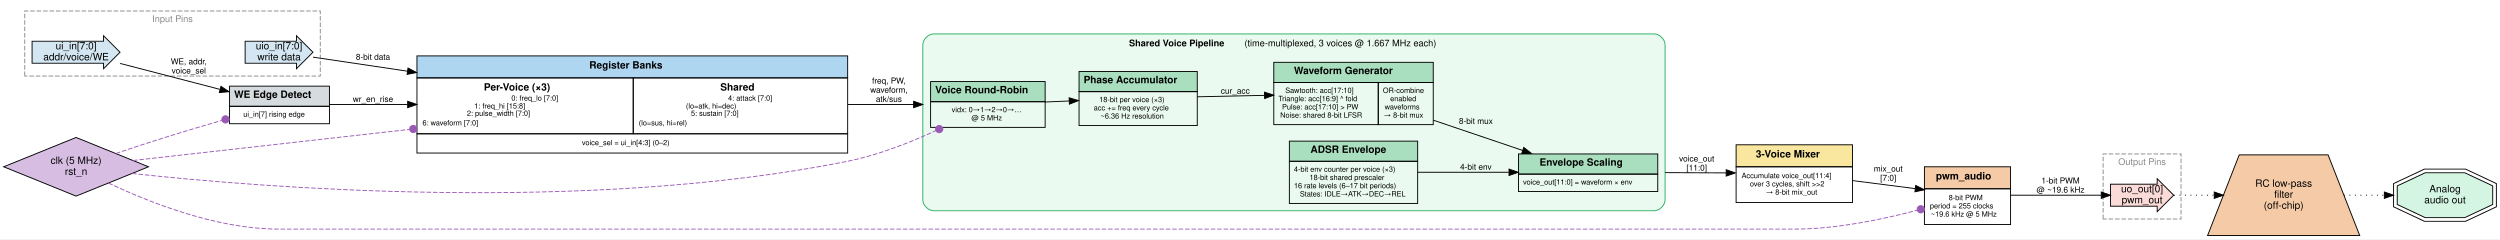
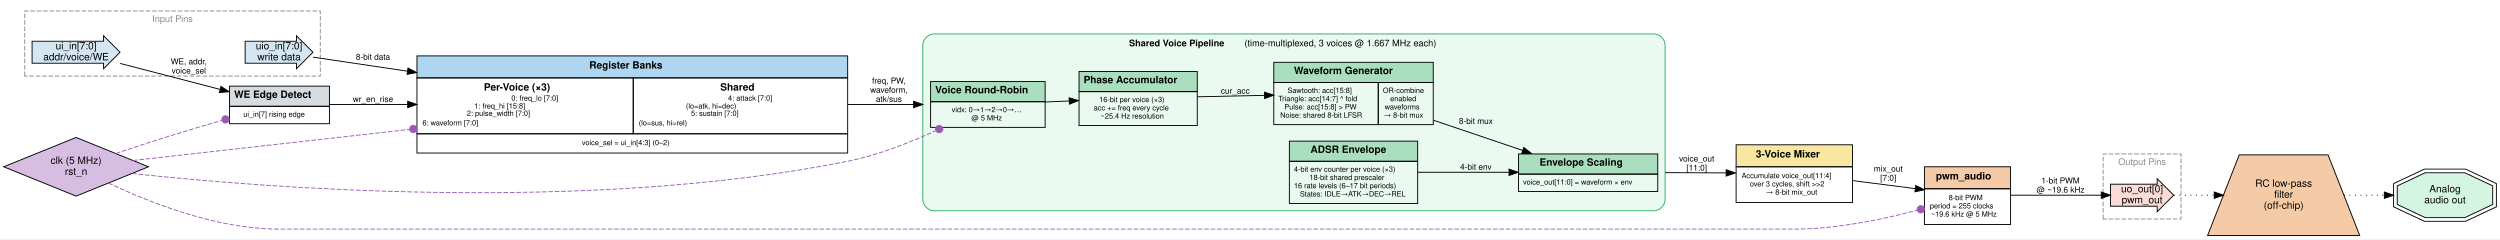
<svg xmlns="http://www.w3.org/2000/svg" width="2728pt" height="261pt" viewBox="0.00 0.00 2728.09 261.00">
  <g id="graph0" class="graph" transform="scale(1 1) rotate(0) translate(4 257)">
    <polygon fill="white" stroke="transparent" points="-4,4 -4,-257 2724.09,-257 2724.09,4 -4,4" />
    <g id="clust1" class="cluster">
      <polygon fill="white" stroke="#888888" stroke-dasharray="5,2" points="23,-174 23,-245 345.5,-245 345.5,-174 23,-174" />
      <text text-anchor="middle" x="184.25" y="-233" font-family="Helvetica,sans-Serif" font-size="10.00" fill="#888888">Input Pins</text>
    </g>
    <g id="clust2" class="cluster">
      <path fill="#eafaf1" stroke="#27ae60" d="M1015,-27C1015,-27 1801,-27 1801,-27 1807,-27 1813,-33 1813,-39 1813,-39 1813,-208 1813,-208 1813,-214 1807,-220 1801,-220 1801,-220 1015,-220 1015,-220 1009,-220 1003,-214 1003,-208 1003,-208 1003,-39 1003,-39 1003,-33 1009,-27 1015,-27" />
      <text text-anchor="start" x="1228" y="-206.5" font-family="Helvetica,sans-Serif" font-weight="bold" font-size="10.00">Shared Voice Pipeline</text>
      <text text-anchor="start" x="1354" y="-206.5" font-family="Helvetica,sans-Serif" font-size="10.00"> (time-multiplexed, 3 voices @ 1.667 MHz each)</text>
    </g>
    <g id="clust3" class="cluster">
      <polygon fill="white" stroke="#888888" stroke-dasharray="5,2" points="2291,-18 2291,-89 2376,-89 2376,-18 2291,-18" />
      <text text-anchor="middle" x="2333.5" y="-77" font-family="Helvetica,sans-Serif" font-size="10.00" fill="#888888">Output Pins</text>
    </g>
    <g id="node1" class="node">
      <polygon fill="#d4e6f1" stroke="black" points="109,-212 31,-212 31,-188 109,-188 109,-182 127,-200 109,-218 109,-212" />
      <text text-anchor="middle" x="79" y="-203.2" font-family="Helvetica,sans-Serif" font-size="11.00">ui_in[7:0]</text>
      <text text-anchor="middle" x="79" y="-191.2" font-family="Helvetica,sans-Serif" font-size="11.00">addr/voice/WE</text>
    </g>
    <g id="node3" class="node">
      <polygon fill="#d6dbdf" stroke="transparent" points="246.5,-141 246.5,-163 355.5,-163 355.5,-141 246.5,-141" />
      <polygon fill="none" stroke="black" points="246.5,-141 246.5,-163 355.5,-163 355.5,-141 246.5,-141" />
      <text text-anchor="start" x="251.5" y="-150.2" font-family="Helvetica,sans-Serif" font-weight="bold" font-size="11.00">WE Edge Detect</text>
      <polygon fill="none" stroke="black" points="246.5,-122 246.5,-141 355.5,-141 355.5,-122 246.5,-122" />
      <text text-anchor="start" x="261.5" y="-129.6" font-family="Helvetica,sans-Serif" font-size="8.00">ui_in[7] rising edge</text>
    </g>
    <g id="edge1" class="edge">
      <path fill="none" stroke="black" d="M127.09,-187.77C158.85,-179.52 201.13,-168.54 235.88,-159.52" />
      <polygon fill="black" stroke="black" points="237.13,-162.81 245.93,-156.91 235.37,-156.04 237.13,-162.81" />
      <text text-anchor="middle" x="202" y="-186.8" font-family="Helvetica,sans-Serif" font-size="9.00">  WE, addr,</text>
      <text text-anchor="middle" x="202" y="-176.8" font-family="Helvetica,sans-Serif" font-size="9.00">  voice_sel</text>
    </g>
    <g id="node2" class="node">
      <polygon fill="#d4e6f1" stroke="black" points="319.5,-212 263.5,-212 263.5,-188 319.5,-188 319.5,-182 337.5,-200 319.5,-218 319.5,-212" />
      <text text-anchor="middle" x="300.5" y="-203.2" font-family="Helvetica,sans-Serif" font-size="11.00">uio_in[7:0]</text>
      <text text-anchor="middle" x="300.5" y="-191.2" font-family="Helvetica,sans-Serif" font-size="11.00">write data</text>
    </g>
    <g id="node4" class="node">
      <polygon fill="#aed6f1" stroke="transparent" points="451,-172 451,-196 921,-196 921,-172 451,-172" />
      <polygon fill="none" stroke="black" points="451,-172 451,-196 921,-196 921,-172 451,-172" />
      <text text-anchor="start" x="639" y="-182.2" font-family="Helvetica,sans-Serif" font-weight="bold" font-size="11.00">Register Banks</text>
      <polygon fill="none" stroke="black" points="451,-111 451,-172 687,-172 687,-111 451,-111" />
      <text text-anchor="start" x="524" y="-158.2" font-family="Helvetica,sans-Serif" font-weight="bold" font-size="11.00">Per-Voice (×3)</text>
      <text text-anchor="start" x="478" y="-147.2" font-family="Helvetica,sans-Serif" font-size="11.00">                    </text>
      <text text-anchor="start" x="554" y="-147.2" font-family="Helvetica,sans-Serif" font-size="8.00">                    0: freq_lo [7:0]</text>
      <text text-anchor="start" x="513.5" y="-138.6" font-family="Helvetica,sans-Serif" font-size="8.00">                    1: freq_hi [15:8]</text>
      <text text-anchor="start" x="505.5" y="-130.6" font-family="Helvetica,sans-Serif" font-size="8.00">                    2: pulse_width [7:0]</text>
      <text text-anchor="start" x="457" y="-120.2" font-family="Helvetica,sans-Serif" font-size="8.00">                    6: waveform [7:0]                    </text>
      <text text-anchor="start" x="620" y="-120.2" font-family="Helvetica,sans-Serif" font-size="11.00">                </text>
      <polygon fill="none" stroke="black" points="687,-111 687,-172 921,-172 921,-111 687,-111" />
      <text text-anchor="start" x="782" y="-158.2" font-family="Helvetica,sans-Serif" font-weight="bold" font-size="11.00">Shared</text>
      <text text-anchor="start" x="714.5" y="-147.2" font-family="Helvetica,sans-Serif" font-size="11.00">                    </text>
      <text text-anchor="start" x="790.5" y="-147.2" font-family="Helvetica,sans-Serif" font-size="8.00">                    4: attack [7:0]</text>
      <text text-anchor="start" x="744.5" y="-138.6" font-family="Helvetica,sans-Serif" font-size="8.00">                       (lo=atk, hi=dec)</text>
      <text text-anchor="start" x="750" y="-130.6" font-family="Helvetica,sans-Serif" font-size="8.00">                    5: sustain [7:0]</text>
      <text text-anchor="start" x="693" y="-120.2" font-family="Helvetica,sans-Serif" font-size="8.00">                       (lo=sus, hi=rel)                    </text>
      <text text-anchor="start" x="854" y="-120.2" font-family="Helvetica,sans-Serif" font-size="11.00">                </text>
      <polygon fill="none" stroke="black" points="451,-90 451,-111 921,-111 921,-90 451,-90" />
      <text text-anchor="start" x="631" y="-98.6" font-family="Helvetica,sans-Serif" font-size="8.00">voice_sel = ui_in[4:3] (0–2)</text>
    </g>
    <g id="edge2" class="edge">
      <path fill="none" stroke="black" d="M337.58,-194.64C363.24,-190.82 400.22,-185.33 440.57,-179.33" />
      <polygon fill="black" stroke="black" points="441.24,-182.77 450.62,-177.84 440.21,-175.84 441.24,-182.77" />
      <text text-anchor="middle" x="403" y="-191.8" font-family="Helvetica,sans-Serif" font-size="9.00">  8-bit data  </text>
    </g>
    <g id="edge3" class="edge">
      <path fill="none" stroke="black" d="M355.23,-143C378.94,-143 408.65,-143 440.46,-143" />
      <polygon fill="black" stroke="black" points="440.86,-146.5 450.86,-143 440.86,-139.5 440.86,-146.5" />
      <text text-anchor="middle" x="403" y="-145.8" font-family="Helvetica,sans-Serif" font-size="9.00">  wr_en_rise  </text>
    </g>
    <g id="node5" class="node">
      <polygon fill="#a9dfbf" stroke="transparent" points="1011.5,-146 1011.5,-168 1136.5,-168 1136.5,-146 1011.5,-146" />
      <polygon fill="none" stroke="black" points="1011.5,-146 1011.5,-168 1136.5,-168 1136.5,-146 1011.5,-146" />
      <text text-anchor="start" x="1016.5" y="-155.2" font-family="Helvetica,sans-Serif" font-weight="bold" font-size="11.00">Voice Round-Robin</text>
      <polygon fill="none" stroke="black" points="1011.5,-118 1011.5,-146 1136.5,-146 1136.5,-118 1011.5,-118" />
      <text text-anchor="start" x="1034.5" y="-134.6" font-family="Helvetica,sans-Serif" font-size="8.00">vidx: 0→1→2→0→…</text>
      <text text-anchor="start" x="1056" y="-125.6" font-family="Helvetica,sans-Serif" font-size="8.00">@ 5 MHz</text>
    </g>
    <g id="edge4" class="edge">
      <path fill="none" stroke="black" d="M921.25,-143C949.95,-143 977.37,-143 1000.78,-143" />
      <polygon fill="black" stroke="black" points="993,-146.5 1003,-143 993,-139.5 993,-146.5" />
      <text text-anchor="middle" x="966" y="-165.8" font-family="Helvetica,sans-Serif" font-size="9.00">  freq, PW,</text>
      <text text-anchor="middle" x="966" y="-155.8" font-family="Helvetica,sans-Serif" font-size="9.00">  waveform,</text>
      <text text-anchor="middle" x="966" y="-145.8" font-family="Helvetica,sans-Serif" font-size="9.00">  atk/sus  </text>
    </g>
    <g id="node6" class="node">
      <polygon fill="#a9dfbf" stroke="transparent" points="1173.5,-157 1173.5,-179 1302.5,-179 1302.5,-157 1173.5,-157" />
      <polygon fill="none" stroke="black" points="1173.5,-157 1173.5,-179 1302.5,-179 1302.5,-157 1173.5,-157" />
      <text text-anchor="start" x="1178.5" y="-166.2" font-family="Helvetica,sans-Serif" font-weight="bold" font-size="11.00">Phase Accumulator</text>
      <polygon fill="none" stroke="black" points="1173.5,-120 1173.5,-157 1302.5,-157 1302.5,-120 1173.5,-120" />
-       <text text-anchor="start" x="1195.5" y="-145.6" font-family="Helvetica,sans-Serif" font-size="8.00">18-bit per voice (×3)</text>
+       <text text-anchor="start" x="1195.5" y="-145.6" font-family="Helvetica,sans-Serif" font-size="8.00">16-bit per voice (×3)</text>
      <text text-anchor="start" x="1189.5" y="-136.6" font-family="Helvetica,sans-Serif" font-size="8.00">acc += freq every cycle</text>
-       <text text-anchor="start" x="1197" y="-127.6" font-family="Helvetica,sans-Serif" font-size="8.00">~6.36 Hz resolution</text>
+       <text text-anchor="start" x="1197" y="-127.6" font-family="Helvetica,sans-Serif" font-size="8.00">~25.4 Hz resolution</text>
    </g>
    <g id="edge5" class="edge">
      <path fill="none" stroke="black" d="M1136.21,-145.67C1144.82,-146.04 1153.74,-146.42 1162.55,-146.8" />
      <polygon fill="black" stroke="black" points="1162.67,-150.31 1172.81,-147.25 1162.97,-143.32 1162.67,-150.31" />
    </g>
    <g id="node7" class="node">
      <polygon fill="#a9dfbf" stroke="transparent" points="1386,-167 1386,-189 1560,-189 1560,-167 1386,-167" />
      <polygon fill="none" stroke="black" points="1386,-167 1386,-189 1560,-189 1560,-167 1386,-167" />
      <text text-anchor="start" x="1408" y="-176.2" font-family="Helvetica,sans-Serif" font-weight="bold" font-size="11.00">Waveform Generator</text>
      <polygon fill="none" stroke="black" points="1386,-121 1386,-167 1500,-167 1500,-121 1386,-121" />
-       <text text-anchor="start" x="1398.5" y="-155.6" font-family="Helvetica,sans-Serif" font-size="8.00">Sawtooth: acc[17:10]</text>
-       <text text-anchor="start" x="1391" y="-146.6" font-family="Helvetica,sans-Serif" font-size="8.00">Triangle: acc[16:9] ^ fold</text>
-       <text text-anchor="start" x="1395" y="-137.6" font-family="Helvetica,sans-Serif" font-size="8.00">Pulse: acc[17:10] &gt; PW</text>
+       <text text-anchor="start" x="1401" y="-155.6" font-family="Helvetica,sans-Serif" font-size="8.00">Sawtooth: acc[15:8]</text>
+       <text text-anchor="start" x="1391" y="-146.6" font-family="Helvetica,sans-Serif" font-size="8.00">Triangle: acc[14:7] ^ fold</text>
+       <text text-anchor="start" x="1397.5" y="-137.6" font-family="Helvetica,sans-Serif" font-size="8.00">Pulse: acc[15:8] &gt; PW</text>
      <text text-anchor="start" x="1393" y="-128.6" font-family="Helvetica,sans-Serif" font-size="8.00">Noise: shared 8-bit LFSR</text>
      <polygon fill="none" stroke="black" points="1500,-121 1500,-167 1560,-167 1560,-121 1500,-121" />
      <text text-anchor="start" x="1505" y="-155.6" font-family="Helvetica,sans-Serif" font-size="8.00">OR-combine</text>
      <text text-anchor="start" x="1513" y="-146.6" font-family="Helvetica,sans-Serif" font-size="8.00">enabled</text>
      <text text-anchor="start" x="1507" y="-137.6" font-family="Helvetica,sans-Serif" font-size="8.00">waveforms</text>
      <text text-anchor="start" x="1506" y="-128.6" font-family="Helvetica,sans-Serif" font-size="8.00">→ 8-bit mux</text>
    </g>
    <g id="edge6" class="edge">
      <path fill="none" stroke="black" d="M1302.3,-151.37C1324.97,-151.85 1351.02,-152.41 1375.79,-152.94" />
      <polygon fill="black" stroke="black" points="1375.87,-156.44 1385.94,-153.16 1376.02,-149.44 1375.87,-156.44" />
      <text text-anchor="middle" x="1344" y="-154.8" font-family="Helvetica,sans-Serif" font-size="9.00">  cur_acc  </text>
    </g>
    <g id="node9" class="node">
      <polygon fill="#a9dfbf" stroke="transparent" points="1653,-67 1653,-89 1805,-89 1805,-67 1653,-67" />
      <polygon fill="none" stroke="black" points="1653,-67 1653,-89 1805,-89 1805,-67 1653,-67" />
      <text text-anchor="start" x="1676" y="-76.2" font-family="Helvetica,sans-Serif" font-weight="bold" font-size="11.00">Envelope Scaling</text>
      <polygon fill="none" stroke="black" points="1653,-48 1653,-67 1805,-67 1805,-48 1653,-48" />
      <text text-anchor="start" x="1658" y="-55.6" font-family="Helvetica,sans-Serif" font-size="8.00">voice_out[11:0] = waveform × env</text>
    </g>
    <g id="edge7" class="edge">
      <path fill="none" stroke="black" d="M1560.35,-125.76C1592.01,-115.04 1627.45,-103.05 1657.55,-92.85" />
      <polygon fill="black" stroke="black" points="1658.78,-96.13 1667.13,-89.61 1656.53,-89.5 1658.78,-96.13" />
      <text text-anchor="middle" x="1606.5" y="-121.8" font-family="Helvetica,sans-Serif" font-size="9.00">  8-bit mux  </text>
    </g>
    <g id="node8" class="node">
      <polygon fill="#a9dfbf" stroke="transparent" points="1403,-81 1403,-103 1543,-103 1543,-81 1403,-81" />
      <polygon fill="none" stroke="black" points="1403,-81 1403,-103 1543,-103 1543,-81 1403,-81" />
      <text text-anchor="start" x="1426" y="-90.2" font-family="Helvetica,sans-Serif" font-weight="bold" font-size="11.00">ADSR Envelope</text>
      <polygon fill="none" stroke="black" points="1403,-35 1403,-81 1543,-81 1543,-35 1403,-35" />
      <text text-anchor="start" x="1408" y="-69.6" font-family="Helvetica,sans-Serif" font-size="8.00">4-bit env counter per voice (×3)</text>
      <text text-anchor="start" x="1425" y="-60.6" font-family="Helvetica,sans-Serif" font-size="8.00">18-bit shared prescaler</text>
      <text text-anchor="start" x="1408" y="-51.6" font-family="Helvetica,sans-Serif" font-size="8.00">16 rate levels (6–17 bit periods)</text>
      <text text-anchor="start" x="1414.5" y="-42.6" font-family="Helvetica,sans-Serif" font-size="8.00">States: IDLE→ATK→DEC→REL</text>
    </g>
    <g id="edge8" class="edge">
      <path fill="none" stroke="black" d="M1543.07,-69C1573.69,-69 1610.03,-69 1642.36,-69" />
      <polygon fill="black" stroke="black" points="1642.7,-72.5 1652.7,-69 1642.7,-65.5 1642.7,-72.5" />
      <text text-anchor="middle" x="1606.5" y="-71.8" font-family="Helvetica,sans-Serif" font-size="9.00">  4-bit env  </text>
    </g>
    <g id="node10" class="node">
      <polygon fill="#f9e79f" stroke="transparent" points="1890.5,-75 1890.5,-99 2017.5,-99 2017.5,-75 1890.5,-75" />
      <polygon fill="none" stroke="black" points="1890.5,-75 1890.5,-99 2017.5,-99 2017.5,-75 1890.5,-75" />
      <text text-anchor="start" x="1912" y="-85.2" font-family="Helvetica,sans-Serif" font-weight="bold" font-size="11.00">3-Voice Mixer</text>
      <polygon fill="none" stroke="black" points="1890.5,-36 1890.5,-75 2017.5,-75 2017.5,-36 1890.5,-36" />
      <text text-anchor="start" x="1896.5" y="-62.6" font-family="Helvetica,sans-Serif" font-size="8.00">Accumulate voice_out[11:4]</text>
      <text text-anchor="start" x="1905.5" y="-53.6" font-family="Helvetica,sans-Serif" font-size="8.00">over 3 cycles, shift &gt;&gt;2</text>
      <text text-anchor="start" x="1923" y="-44.6" font-family="Helvetica,sans-Serif" font-size="8.00">→ 8-bit mix_out</text>
    </g>
    <g id="edge9" class="edge">
      <path fill="none" stroke="black" d="M1813,-68.63C1834.87,-68.53 1858.3,-68.42 1879.6,-68.33" />
      <polygon fill="black" stroke="black" points="1879.68,-71.83 1889.67,-68.28 1879.65,-64.83 1879.68,-71.83" />
      <text text-anchor="middle" x="1847.5" y="-80.8" font-family="Helvetica,sans-Serif" font-size="9.00">  voice_out</text>
      <text text-anchor="middle" x="1847.5" y="-70.8" font-family="Helvetica,sans-Serif" font-size="9.00">  [11:0]  </text>
    </g>
    <g id="node11" class="node">
      <polygon fill="#f5cba7" stroke="transparent" points="2096,-51 2096,-75 2190,-75 2190,-51 2096,-51" />
      <polygon fill="none" stroke="black" points="2096,-51 2096,-75 2190,-75 2190,-51 2096,-51" />
      <text text-anchor="start" x="2108.5" y="-61.2" font-family="Helvetica,sans-Serif" font-weight="bold" font-size="11.00">pwm_audio</text>
      <polygon fill="none" stroke="black" points="2096,-12 2096,-51 2190,-51 2190,-12 2096,-12" />
      <text text-anchor="start" x="2122.5" y="-38.6" font-family="Helvetica,sans-Serif" font-size="8.00">8-bit PWM</text>
      <text text-anchor="start" x="2102" y="-29.6" font-family="Helvetica,sans-Serif" font-size="8.00">period = 255 clocks</text>
      <text text-anchor="start" x="2103" y="-20.6" font-family="Helvetica,sans-Serif" font-size="8.00">~19.6 kHz @ 5 MHz</text>
    </g>
    <g id="edge10" class="edge">
      <path fill="none" stroke="black" d="M2017.2,-59.97C2039.44,-57.13 2064.31,-53.94 2085.96,-51.17" />
      <polygon fill="black" stroke="black" points="2086.5,-54.63 2095.98,-49.89 2085.61,-47.69 2086.5,-54.63" />
      <text text-anchor="middle" x="2056.5" y="-69.8" font-family="Helvetica,sans-Serif" font-size="9.00">  mix_out</text>
      <text text-anchor="middle" x="2056.5" y="-59.8" font-family="Helvetica,sans-Serif" font-size="9.00">  [7:0]  </text>
    </g>
    <g id="node12" class="node">
      <polygon fill="#fadbd8" stroke="black" points="2350,-56 2299,-56 2299,-32 2350,-32 2350,-26 2368,-44 2350,-62 2350,-56" />
      <text text-anchor="middle" x="2333.5" y="-47.2" font-family="Helvetica,sans-Serif" font-size="11.00">uo_out[0]</text>
      <text text-anchor="middle" x="2333.5" y="-35.2" font-family="Helvetica,sans-Serif" font-size="11.00">pwm_out</text>
    </g>
    <g id="edge11" class="edge">
      <path fill="none" stroke="black" d="M2190.11,-44C2220.24,-44 2259.34,-44 2288.94,-44" />
      <polygon fill="black" stroke="black" points="2288.98,-47.5 2298.98,-44 2288.98,-40.5 2288.98,-47.5" />
      <text text-anchor="middle" x="2244.5" y="-56.8" font-family="Helvetica,sans-Serif" font-size="9.00">  1-bit PWM</text>
      <text text-anchor="middle" x="2244.5" y="-46.8" font-family="Helvetica,sans-Serif" font-size="9.00">  @ ~19.6 kHz  </text>
    </g>
    <g id="node13" class="node">
      <polygon fill="#f5cba7" stroke="black" points="2536.47,-88 2439.53,-88 2405,0 2571,0 2536.47,-88" />
      <text text-anchor="middle" x="2488" y="-53.2" font-family="Helvetica,sans-Serif" font-size="11.00">RC low-pass</text>
      <text text-anchor="middle" x="2488" y="-41.2" font-family="Helvetica,sans-Serif" font-size="11.00">filter</text>
      <text text-anchor="middle" x="2488" y="-29.2" font-family="Helvetica,sans-Serif" font-size="11.00">(off-chip)</text>
    </g>
    <g id="edge12" class="edge">
      <path fill="none" stroke="black" stroke-dasharray="1,5" d="M2368.34,-44C2381.37,-44 2396.82,-44 2412.2,-44" />
      <polygon fill="black" stroke="black" points="2412.26,-47.5 2422.26,-44 2412.26,-40.5 2412.26,-47.5" />
    </g>
    <g id="node14" class="node">
      <polygon fill="#d5f5e3" stroke="black" points="2716.13,-33.86 2716.13,-54.14 2685.62,-68.48 2642.47,-68.48 2611.96,-54.14 2611.96,-33.86 2642.47,-19.52 2685.62,-19.52 2716.13,-33.86" />
      <polygon fill="none" stroke="black" points="2720.13,-31.32 2720.13,-56.68 2686.51,-72.48 2641.58,-72.48 2607.96,-56.68 2607.96,-31.32 2641.58,-15.52 2686.51,-15.52 2720.13,-31.32" />
      <text text-anchor="middle" x="2664.04" y="-47.2" font-family="Helvetica,sans-Serif" font-size="11.00">Analog</text>
      <text text-anchor="middle" x="2664.04" y="-35.2" font-family="Helvetica,sans-Serif" font-size="11.00">audio out</text>
    </g>
    <g id="edge13" class="edge">
      <path fill="none" stroke="black" stroke-dasharray="1,5" d="M2553.81,-44C2568.12,-44 2583.29,-44 2597.62,-44" />
      <polygon fill="black" stroke="black" points="2597.89,-47.5 2607.89,-44 2597.89,-40.5 2597.89,-47.5" />
    </g>
    <g id="node15" class="node">
      <polygon fill="#d7bde2" stroke="black" points="79,-107 0,-75 79,-43 158,-75 79,-107" />
      <text text-anchor="middle" x="79" y="-78.2" font-family="Helvetica,sans-Serif" font-size="11.00">clk (5 MHz)</text>
      <text text-anchor="middle" x="79" y="-66.2" font-family="Helvetica,sans-Serif" font-size="11.00">rst_n</text>
    </g>
    <g id="edge14" class="edge">
      <path fill="none" stroke="#9b59b6" stroke-dasharray="5,2" d="M122.42,-89.53C139.08,-95.13 158.39,-101.5 176,-107 196.14,-113.29 218.23,-119.84 238.09,-125.6" />
      <ellipse fill="#9b59b6" stroke="#9b59b6" cx="242.03" cy="-126.74" rx="4" ry="4" />
    </g>
    <g id="edge15" class="edge">
      <path fill="none" stroke="#9b59b6" stroke-dasharray="5,2" d="M141.06,-81.86C211.82,-89.82 332.81,-103.41 442.74,-115.77" />
      <ellipse fill="#9b59b6" stroke="#9b59b6" cx="446.99" cy="-116.25" rx="4" ry="4" />
    </g>
    <g id="edge16" class="edge">
      <path fill="none" stroke="#9b59b6" stroke-dasharray="5,2" d="M140.19,-67.7C279.34,-52.48 633.42,-23.37 921,-81 954.13,-87.64 989.15,-101.48 1017.18,-114.41" />
      <ellipse fill="#9b59b6" stroke="#9b59b6" cx="1020.89" cy="-116.15" rx="4" ry="4" />
    </g>
    <g id="edge17" class="edge">
      <path fill="none" stroke="#9b59b6" stroke-dasharray="5,2" d="M114.34,-57.31C156.7,-37.16 231.48,-7 299.5,-7 299.5,-7 299.5,-7 1954.5,-7 2000.19,-7 2050.98,-17.71 2088.16,-27.6" />
      <ellipse fill="#9b59b6" stroke="#9b59b6" cx="2092.02" cy="-28.65" rx="4" ry="4" />
    </g>
  </g>
</svg>
